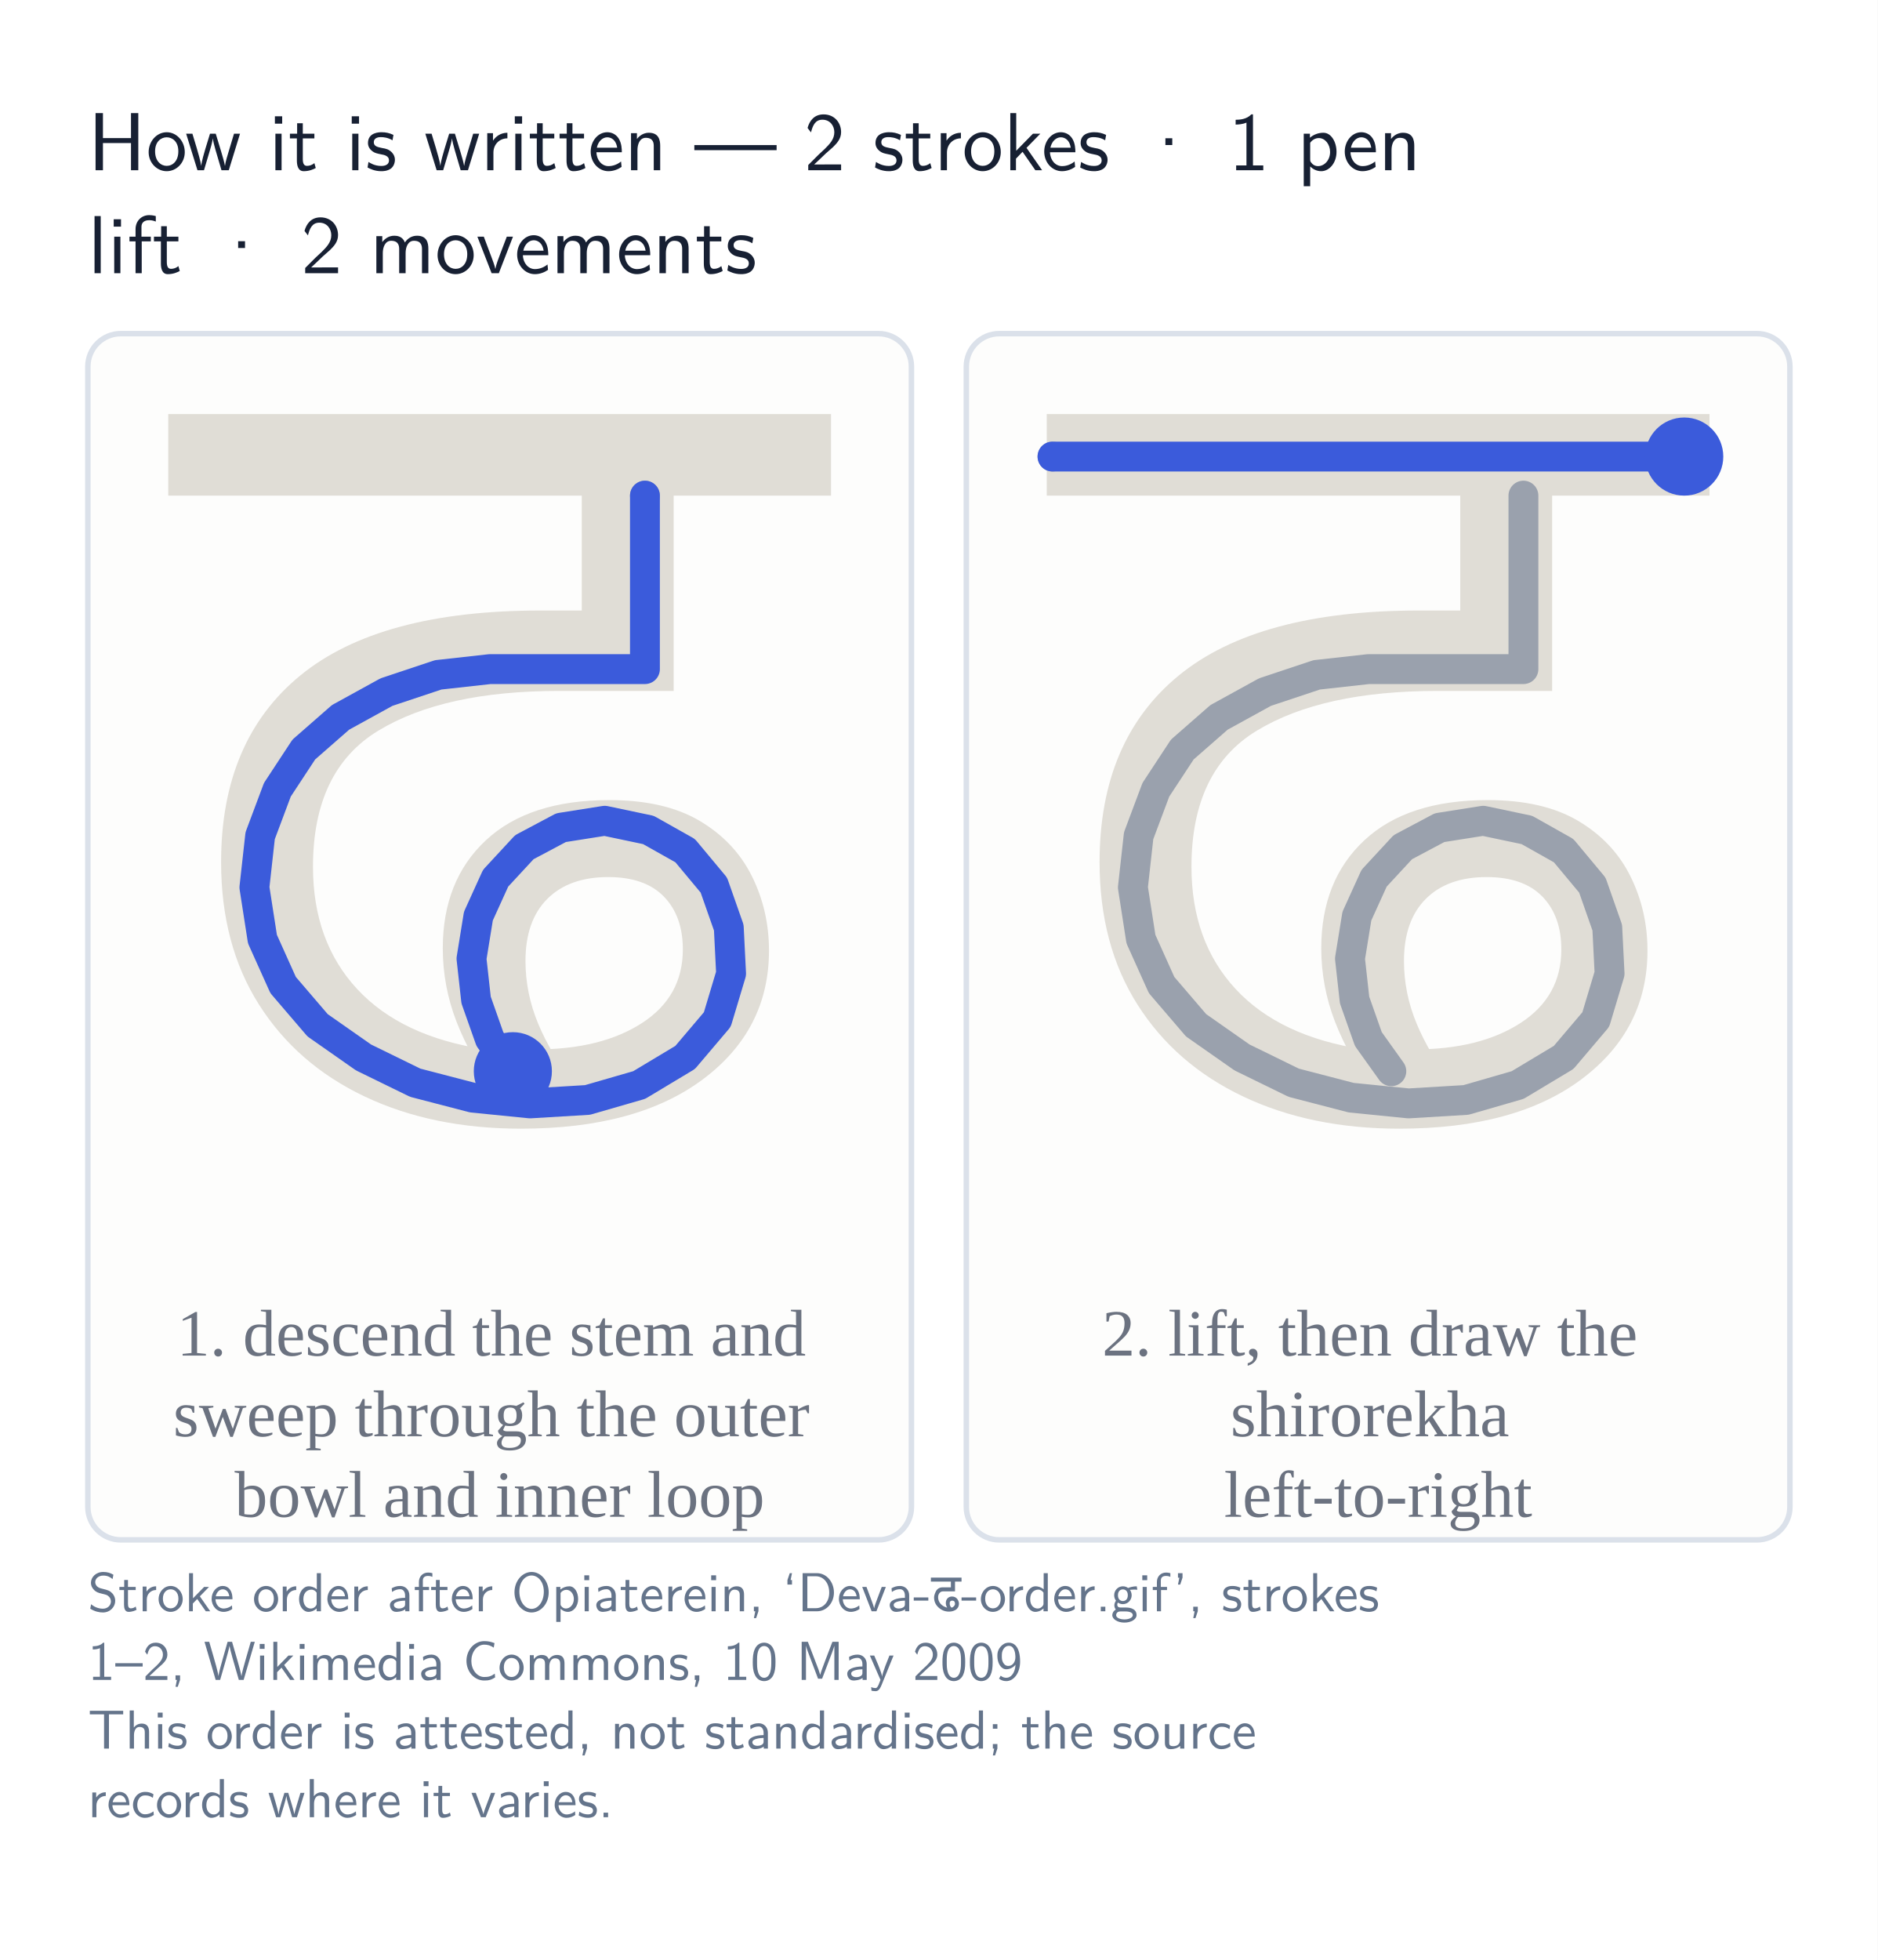
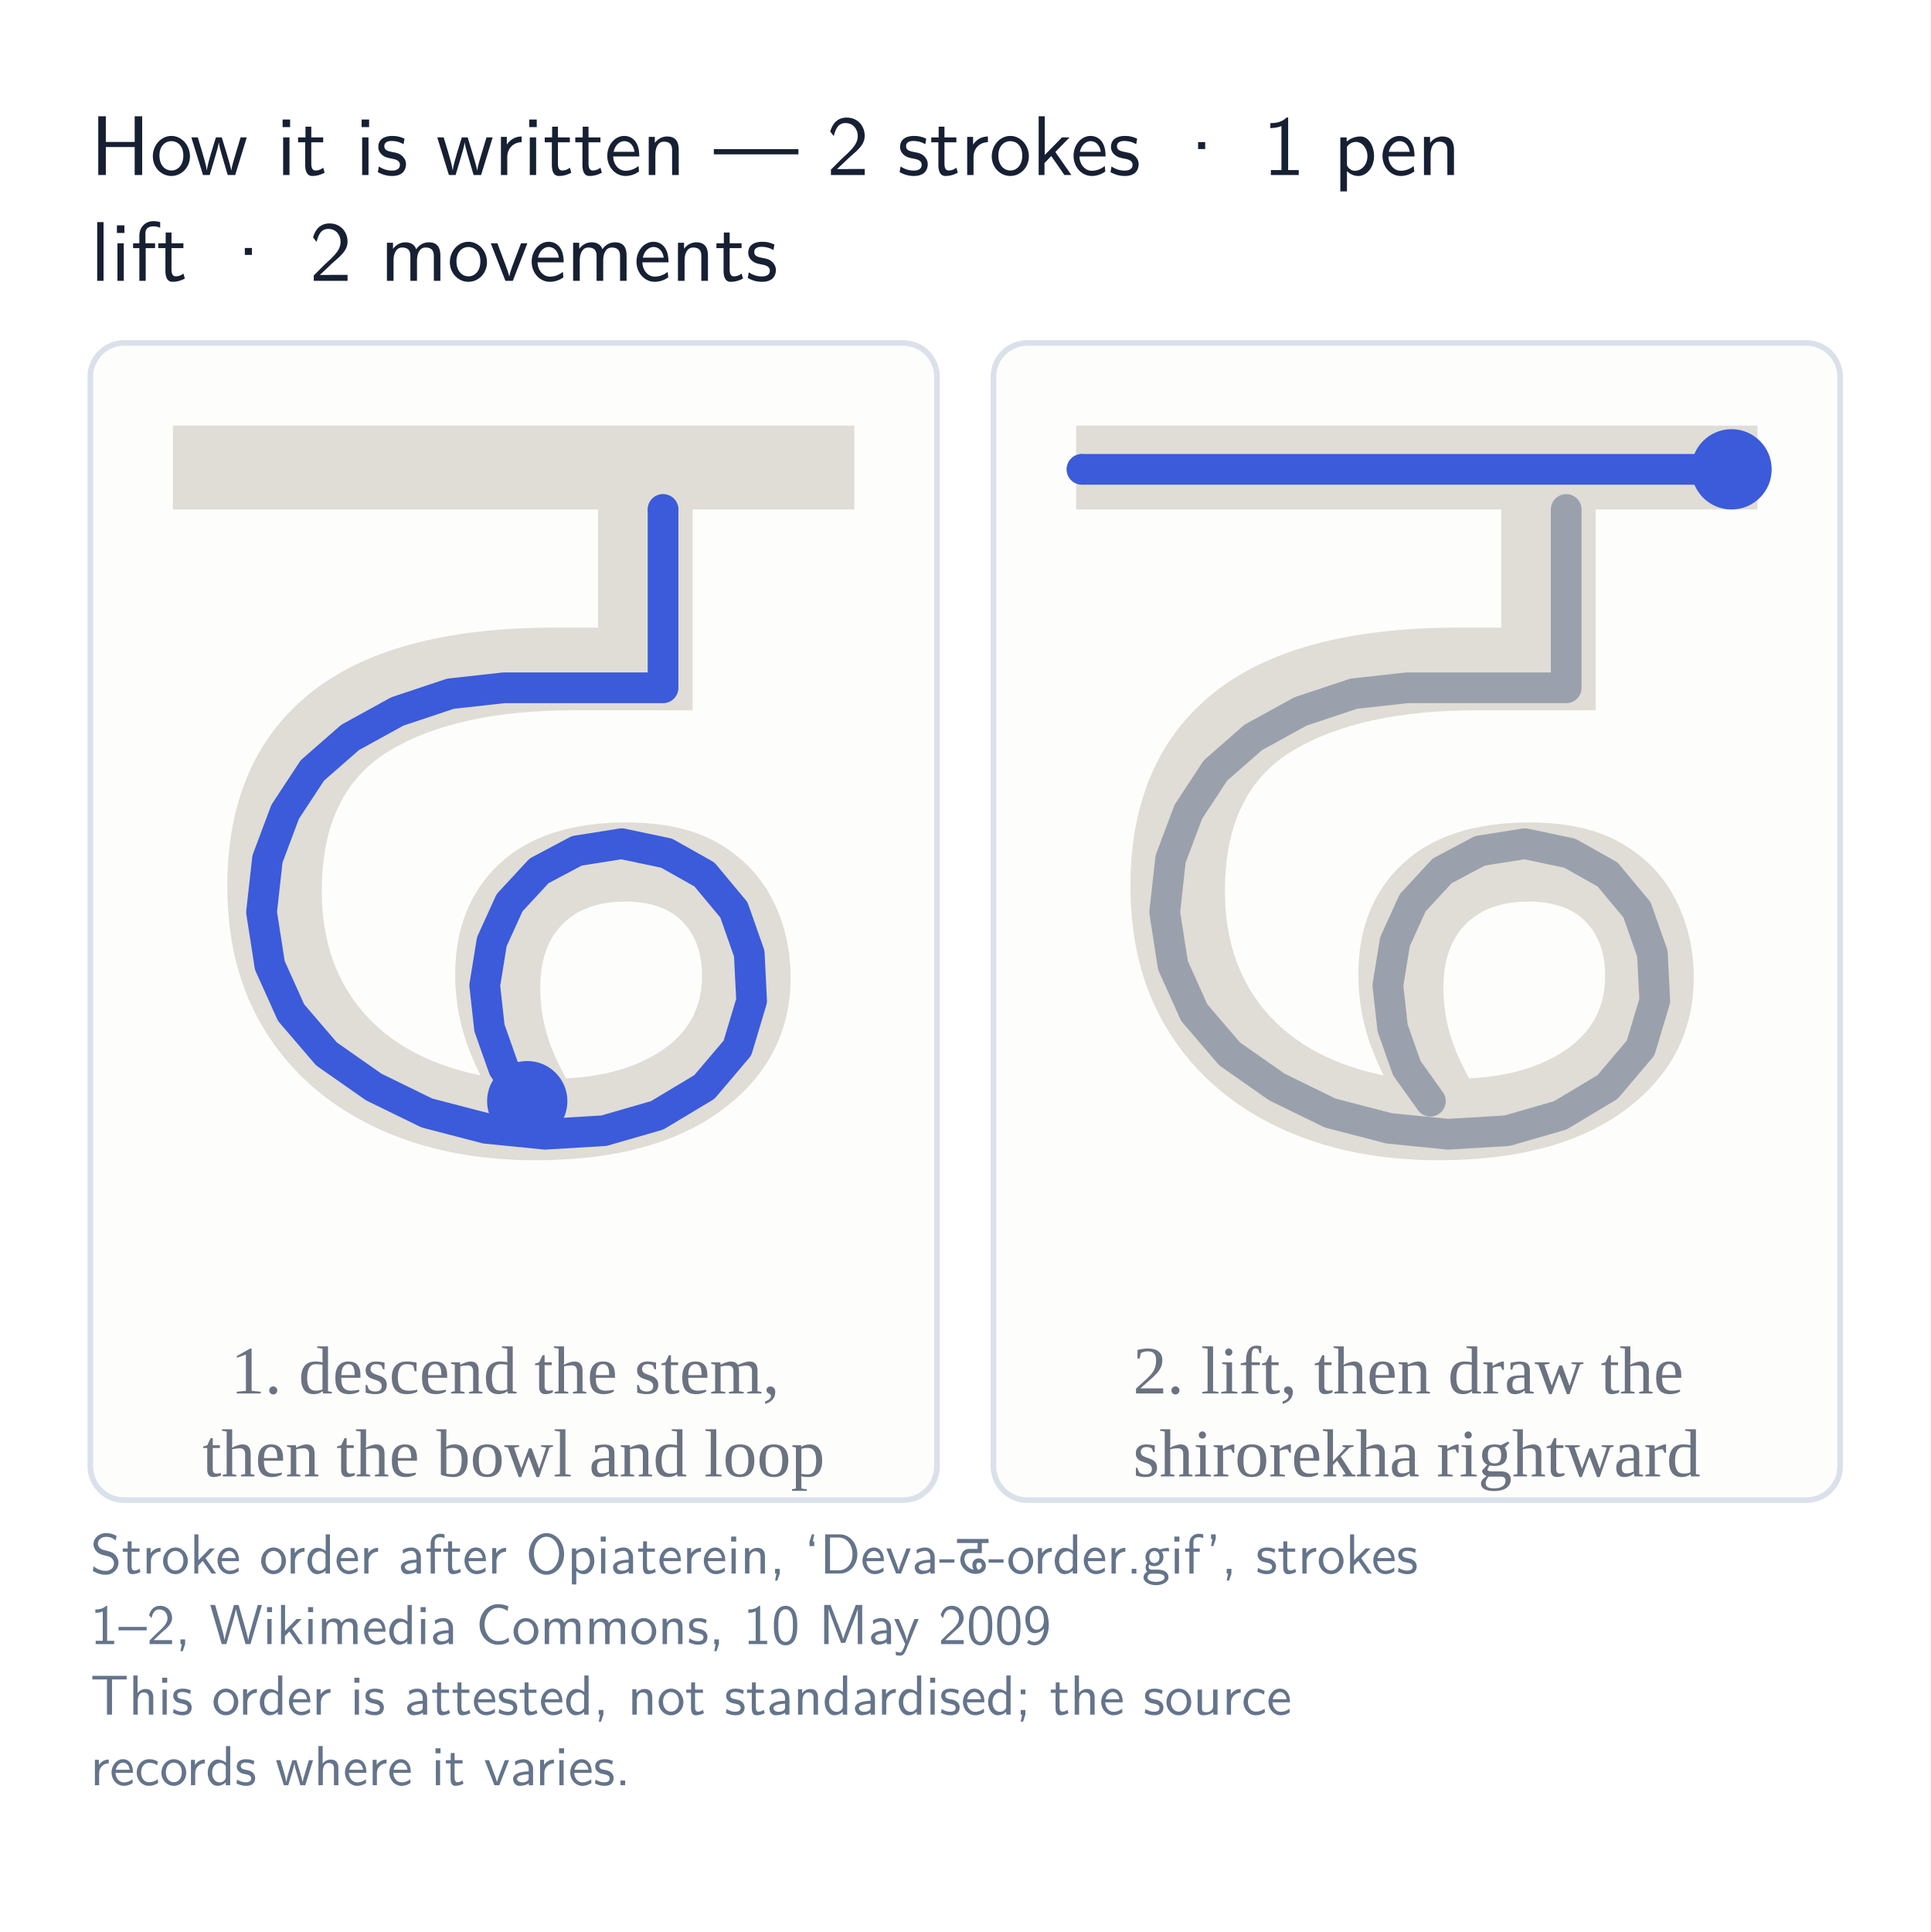
- <svg xmlns="http://www.w3.org/2000/svg" width="342" height="356.89" viewBox="0 0 342 356.89" role="img" aria-label="How to write ढ: 2 strokes · 1 pen lift · 2 movements">
-   <rect x="0" y="0" width="342" height="356.89" fill="#ffffff" />
+ <svg xmlns="http://www.w3.org/2000/svg" width="342" height="342.23" viewBox="0 0 342 342.23" role="img" aria-label="How to write ढ: 2 strokes · 1 pen lift · 2 movements">
+   <rect x="0" y="0" width="342" height="342.23" fill="#ffffff" />
  <text x="16" y="31" font-family="Latin Modern Sans, sans-serif" font-size="15" fill="#172033">How it is written — 2 strokes · 1 pen</text>
  <text x="16" y="49.75" font-family="Latin Modern Sans, sans-serif" font-size="15" fill="#172033">lift · 2 movements</text>
-   <rect x="16" y="60.75" width="150" height="219.64" rx="6" fill="#fdfdfc" stroke="#dbe1ea" stroke-width="1" />
-   <svg x="16" y="60.75" width="150" height="219.64" viewBox="-70 -692 717 1049.9" preserveAspectRatio="xMidYMid meet" overflow="hidden">
+   <rect x="16" y="60.75" width="150" height="204.98" rx="6" fill="#fdfdfc" stroke="#dbe1ea" stroke-width="1" />
+   <svg x="16" y="60.75" width="150" height="204.98" viewBox="-70 -692 717 979.8" preserveAspectRatio="xMidYMid meet" overflow="hidden">
    <g transform="scale(1,-1)">
      <path class="ductus__glyph" d="M307 0Q230 0 171 28Q112 56 79 108Q46 160 46 232Q46 338 115 394.5Q184 451 324 451L375 451L360 420L360 551L0 551L0 622L577 622L577 551L440 551L440 381L340 381Q240 381 183 346.5Q126 312 126 228Q126 163 164.5 121.5Q203 80 276 69Q284 68 298 68.5Q312 69 320 69Q377 69 412.5 92Q448 115 448 156Q448 185 431.5 202Q415 219 383 219Q349 219 330 200Q311 181 311 146Q311 118 322 91.5Q333 65 355 36L287 29Q263 62 251 93Q239 124 239 157Q239 216 276.5 251Q314 286 384 286Q432 286 462.5 268Q493 250 508 220Q523 190 523 155Q523 86 465.5 43Q408 0 307 0Z" fill="#e0ddd6" fill-rule="nonzero" />
      <path class="ductus__done" d="M415 551 L415 551" fill="none" stroke="#9aa1ad" stroke-width="26" stroke-linecap="round" stroke-linejoin="round" />
      <path class="ductus__pen" d="M415 551 L415 500 L415 450 L415 400 L370 400 L325 400 L280 400 L235 395 L190 380 L150 358 L118 330 L95 295 L80 255 L75 210 L82 165 L100 125 L130 90 L170 62 L215 40 L265 27 L315 22 L365 25 L410 38 L450 62 L478 95 L490 135 L488 175 L475 212 L450 242 L418 260 L380 268 L342 262 L310 245 L285 218 L270 185 L264 148 L268 112 L280 78 L300 50" fill="none" stroke="#3b5bdb" stroke-width="26" stroke-linecap="round" stroke-linejoin="round" />
      <circle class="ductus__tip" cx="300" cy="50" r="34" fill="#3b5bdb" />
    </g>
    <text class="ductus__caption" x="288.5" y="197.5" text-anchor="middle" font-size="57.5" fill="#6b7280">
-       <tspan x="288.5" y="197.5">1. descend the stem and</tspan>
-       <tspan x="288.5" y="267.7">sweep through the outer</tspan>
-       <tspan x="288.5" y="337.8">bowl and inner loop</tspan>
+       <tspan x="288.5" y="197.5">1. descend the stem,</tspan>
+       <tspan x="288.5" y="267.7">then the bowl and loop</tspan>
    </text>
  </svg>
-   <rect x="176" y="60.75" width="150" height="219.64" rx="6" fill="#fdfdfc" stroke="#dbe1ea" stroke-width="1" />
-   <svg x="176" y="60.75" width="150" height="219.64" viewBox="-70 -692 717 1049.9" preserveAspectRatio="xMidYMid meet" overflow="hidden">
+   <rect x="176" y="60.75" width="150" height="204.98" rx="6" fill="#fdfdfc" stroke="#dbe1ea" stroke-width="1" />
+   <svg x="176" y="60.75" width="150" height="204.98" viewBox="-70 -692 717 979.8" preserveAspectRatio="xMidYMid meet" overflow="hidden">
    <g transform="scale(1,-1)">
      <path class="ductus__glyph" d="M307 0Q230 0 171 28Q112 56 79 108Q46 160 46 232Q46 338 115 394.5Q184 451 324 451L375 451L360 420L360 551L0 551L0 622L577 622L577 551L440 551L440 381L340 381Q240 381 183 346.5Q126 312 126 228Q126 163 164.5 121.5Q203 80 276 69Q284 68 298 68.5Q312 69 320 69Q377 69 412.5 92Q448 115 448 156Q448 185 431.5 202Q415 219 383 219Q349 219 330 200Q311 181 311 146Q311 118 322 91.5Q333 65 355 36L287 29Q263 62 251 93Q239 124 239 157Q239 216 276.5 251Q314 286 384 286Q432 286 462.5 268Q493 250 508 220Q523 190 523 155Q523 86 465.5 43Q408 0 307 0Z" fill="#e0ddd6" fill-rule="nonzero" />
      <path class="ductus__done" d="M415 551 L415 500 L415 450 L415 400 L370 400 L325 400 L280 400 L235 395 L190 380 L150 358 L118 330 L95 295 L80 255 L75 210 L82 165 L100 125 L130 90 L170 62 L215 40 L265 27 L315 22 L365 25 L410 38 L450 62 L478 95 L490 135 L488 175 L475 212 L450 242 L418 260 L380 268 L342 262 L310 245 L285 218 L270 185 L264 148 L268 112 L280 78 L300 50" fill="none" stroke="#9aa1ad" stroke-width="26" stroke-linecap="round" stroke-linejoin="round" />
      <path class="ductus__done" d="M5 585 L5 585" fill="none" stroke="#9aa1ad" stroke-width="26" stroke-linecap="round" stroke-linejoin="round" />
      <path class="ductus__pen" d="M5 585 L75 585 L145 585 L215 585 L285 585 L355 585 L425 585 L500 585 L555 585" fill="none" stroke="#3b5bdb" stroke-width="26" stroke-linecap="round" stroke-linejoin="round" />
      <circle class="ductus__tip" cx="555" cy="585" r="34" fill="#3b5bdb" />
    </g>
    <text class="ductus__caption" x="288.5" y="197.5" text-anchor="middle" font-size="57.5" fill="#6b7280">
      <tspan x="288.5" y="197.5">2. lift, then draw the</tspan>
-       <tspan x="288.5" y="267.7">shirorekha</tspan>
-       <tspan x="288.5" y="337.8">left-to-right</tspan>
+       <tspan x="288.5" y="267.7">shirorekha rightward</tspan>
    </text>
  </svg>
-   <text x="16" y="293.39" font-family="Latin Modern Sans, sans-serif" font-size="10" fill="#64748b">Stroke order after Opiaterein, ‘Deva-ढ-order.gif’, strokes</text>
-   <text x="16" y="305.89" font-family="Latin Modern Sans, sans-serif" font-size="10" fill="#64748b">1–2, Wikimedia Commons, 10 May 2009</text>
-   <text x="16" y="318.39" font-family="Latin Modern Sans, sans-serif" font-size="10" fill="#64748b">This order is attested, not standardised; the source</text>
-   <text x="16" y="330.89" font-family="Latin Modern Sans, sans-serif" font-size="10" fill="#64748b">records where it varies.</text>
+   <text x="16" y="278.73" font-family="Latin Modern Sans, sans-serif" font-size="10" fill="#64748b">Stroke order after Opiaterein, ‘Deva-ढ-order.gif’, strokes</text>
+   <text x="16" y="291.23" font-family="Latin Modern Sans, sans-serif" font-size="10" fill="#64748b">1–2, Wikimedia Commons, 10 May 2009</text>
+   <text x="16" y="303.73" font-family="Latin Modern Sans, sans-serif" font-size="10" fill="#64748b">This order is attested, not standardised; the source</text>
+   <text x="16" y="316.23" font-family="Latin Modern Sans, sans-serif" font-size="10" fill="#64748b">records where it varies.</text>
</svg>
